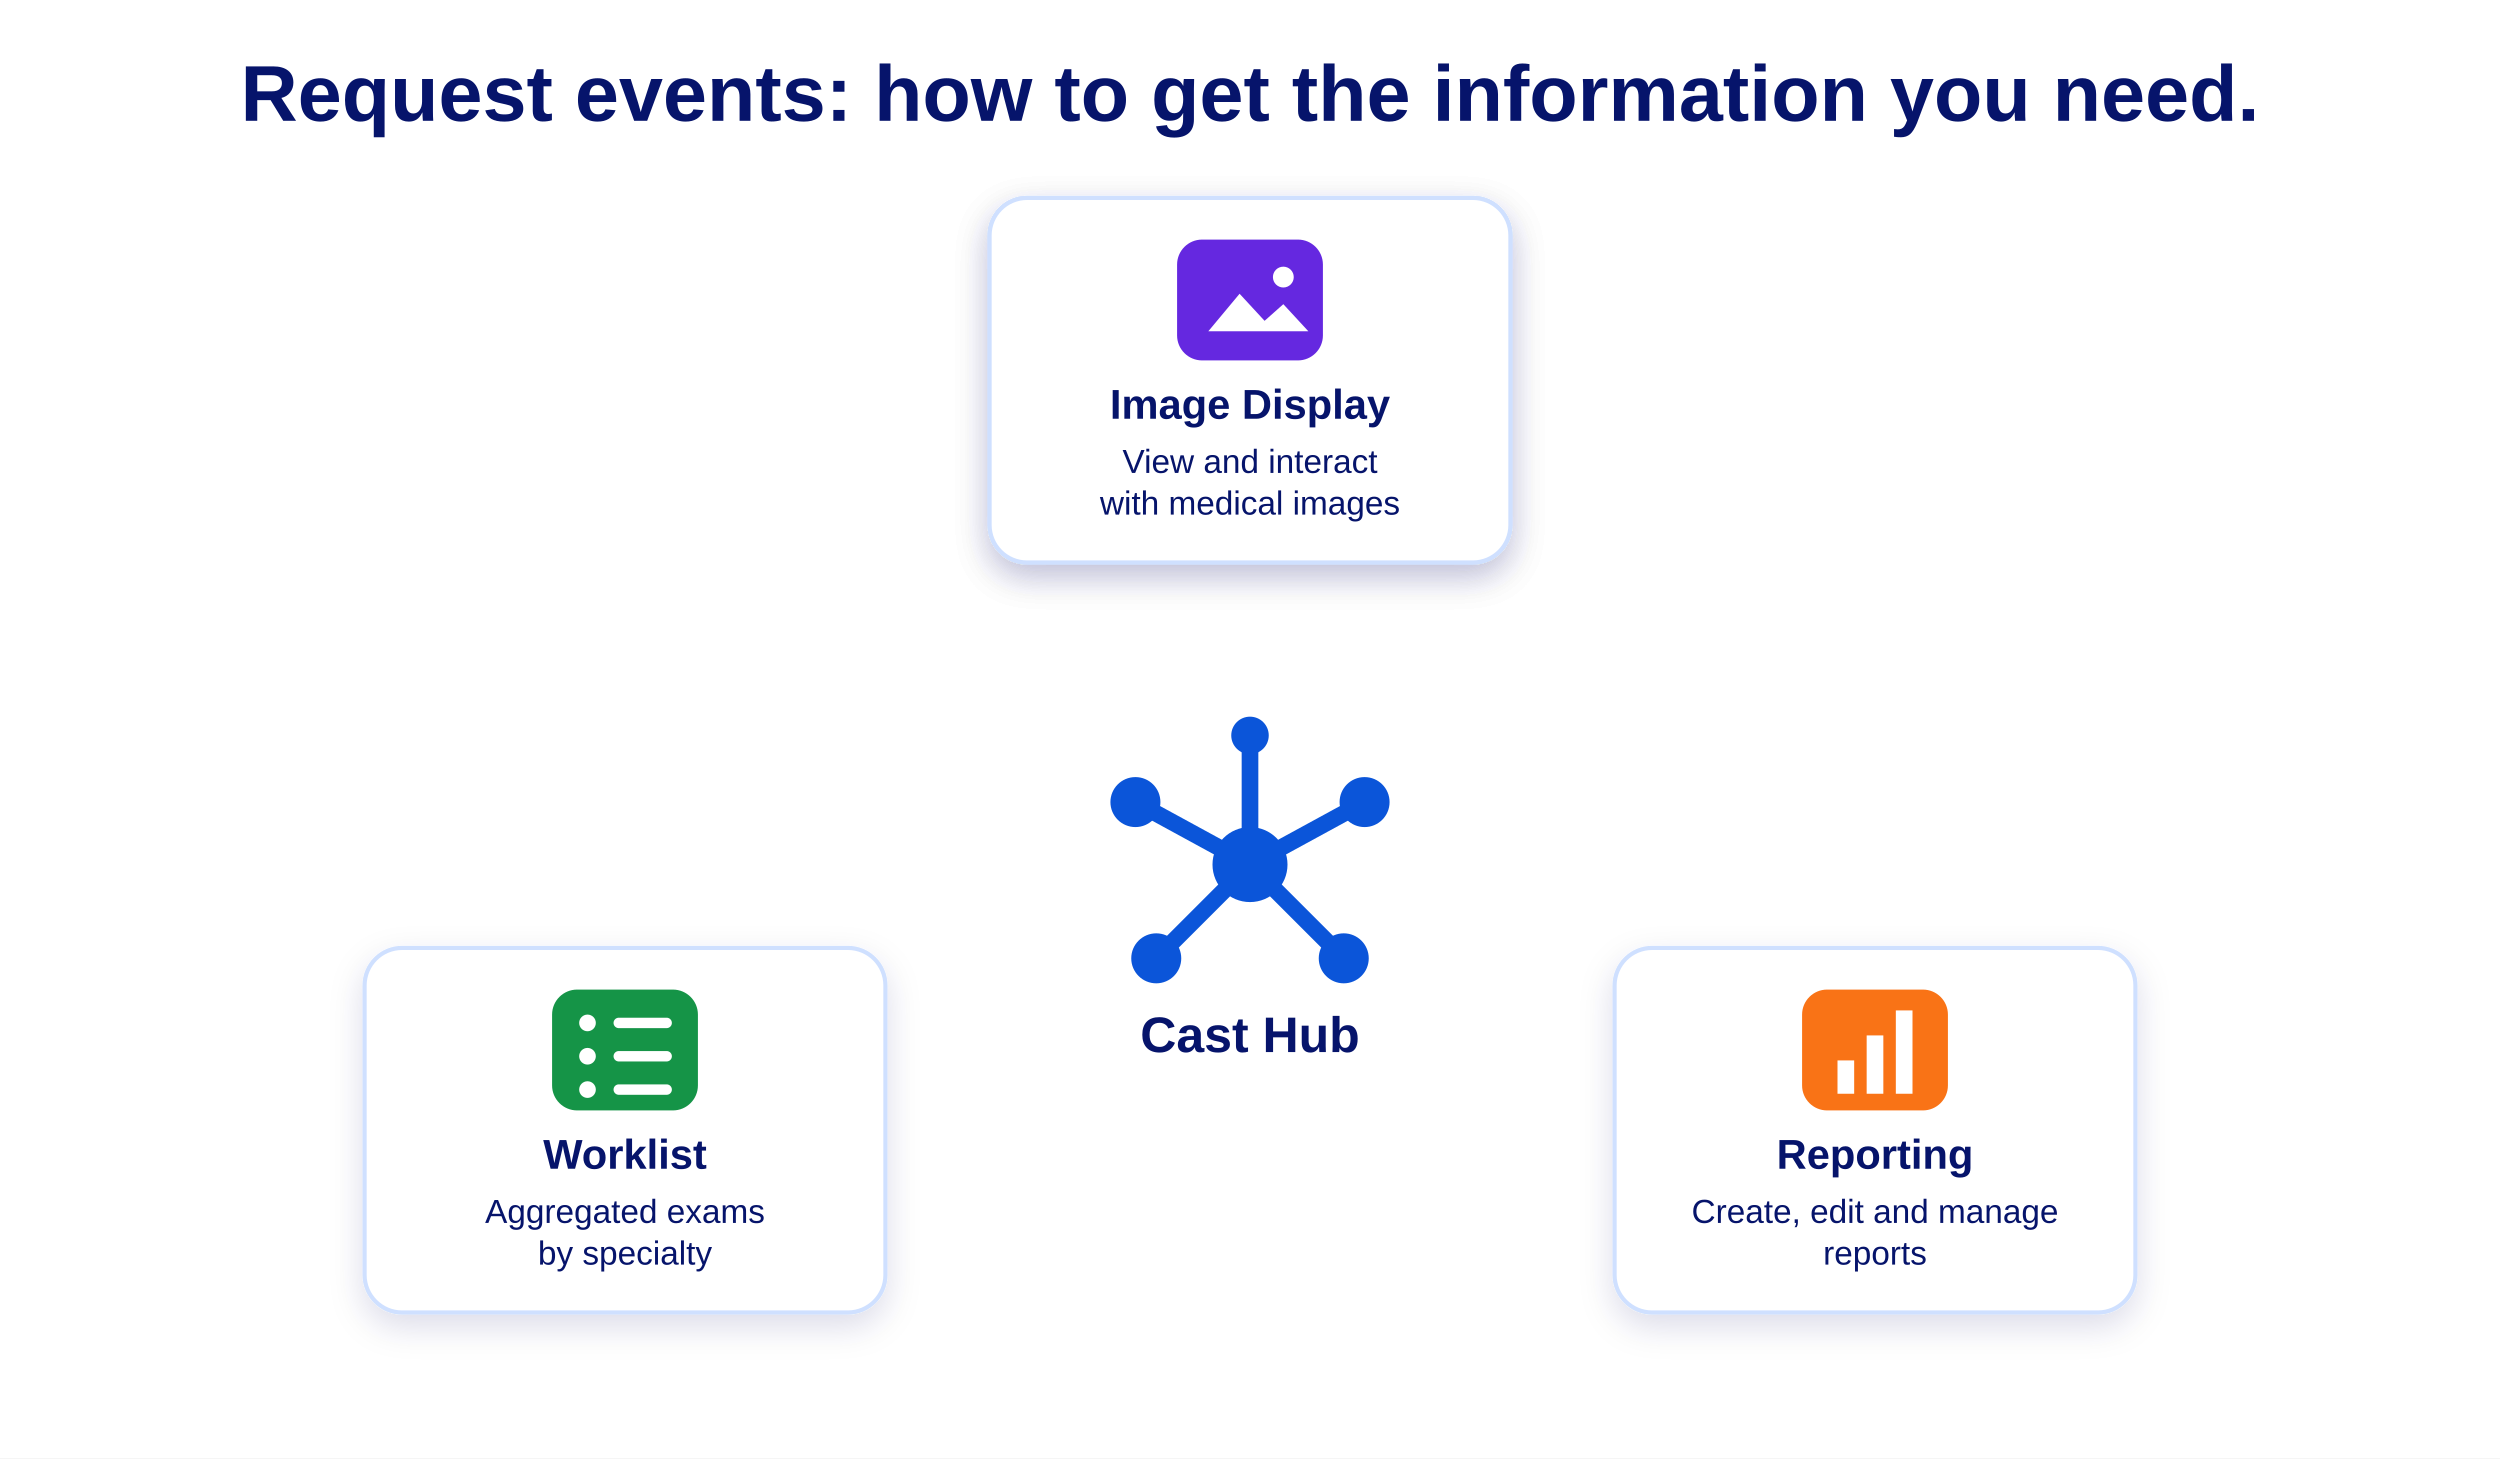
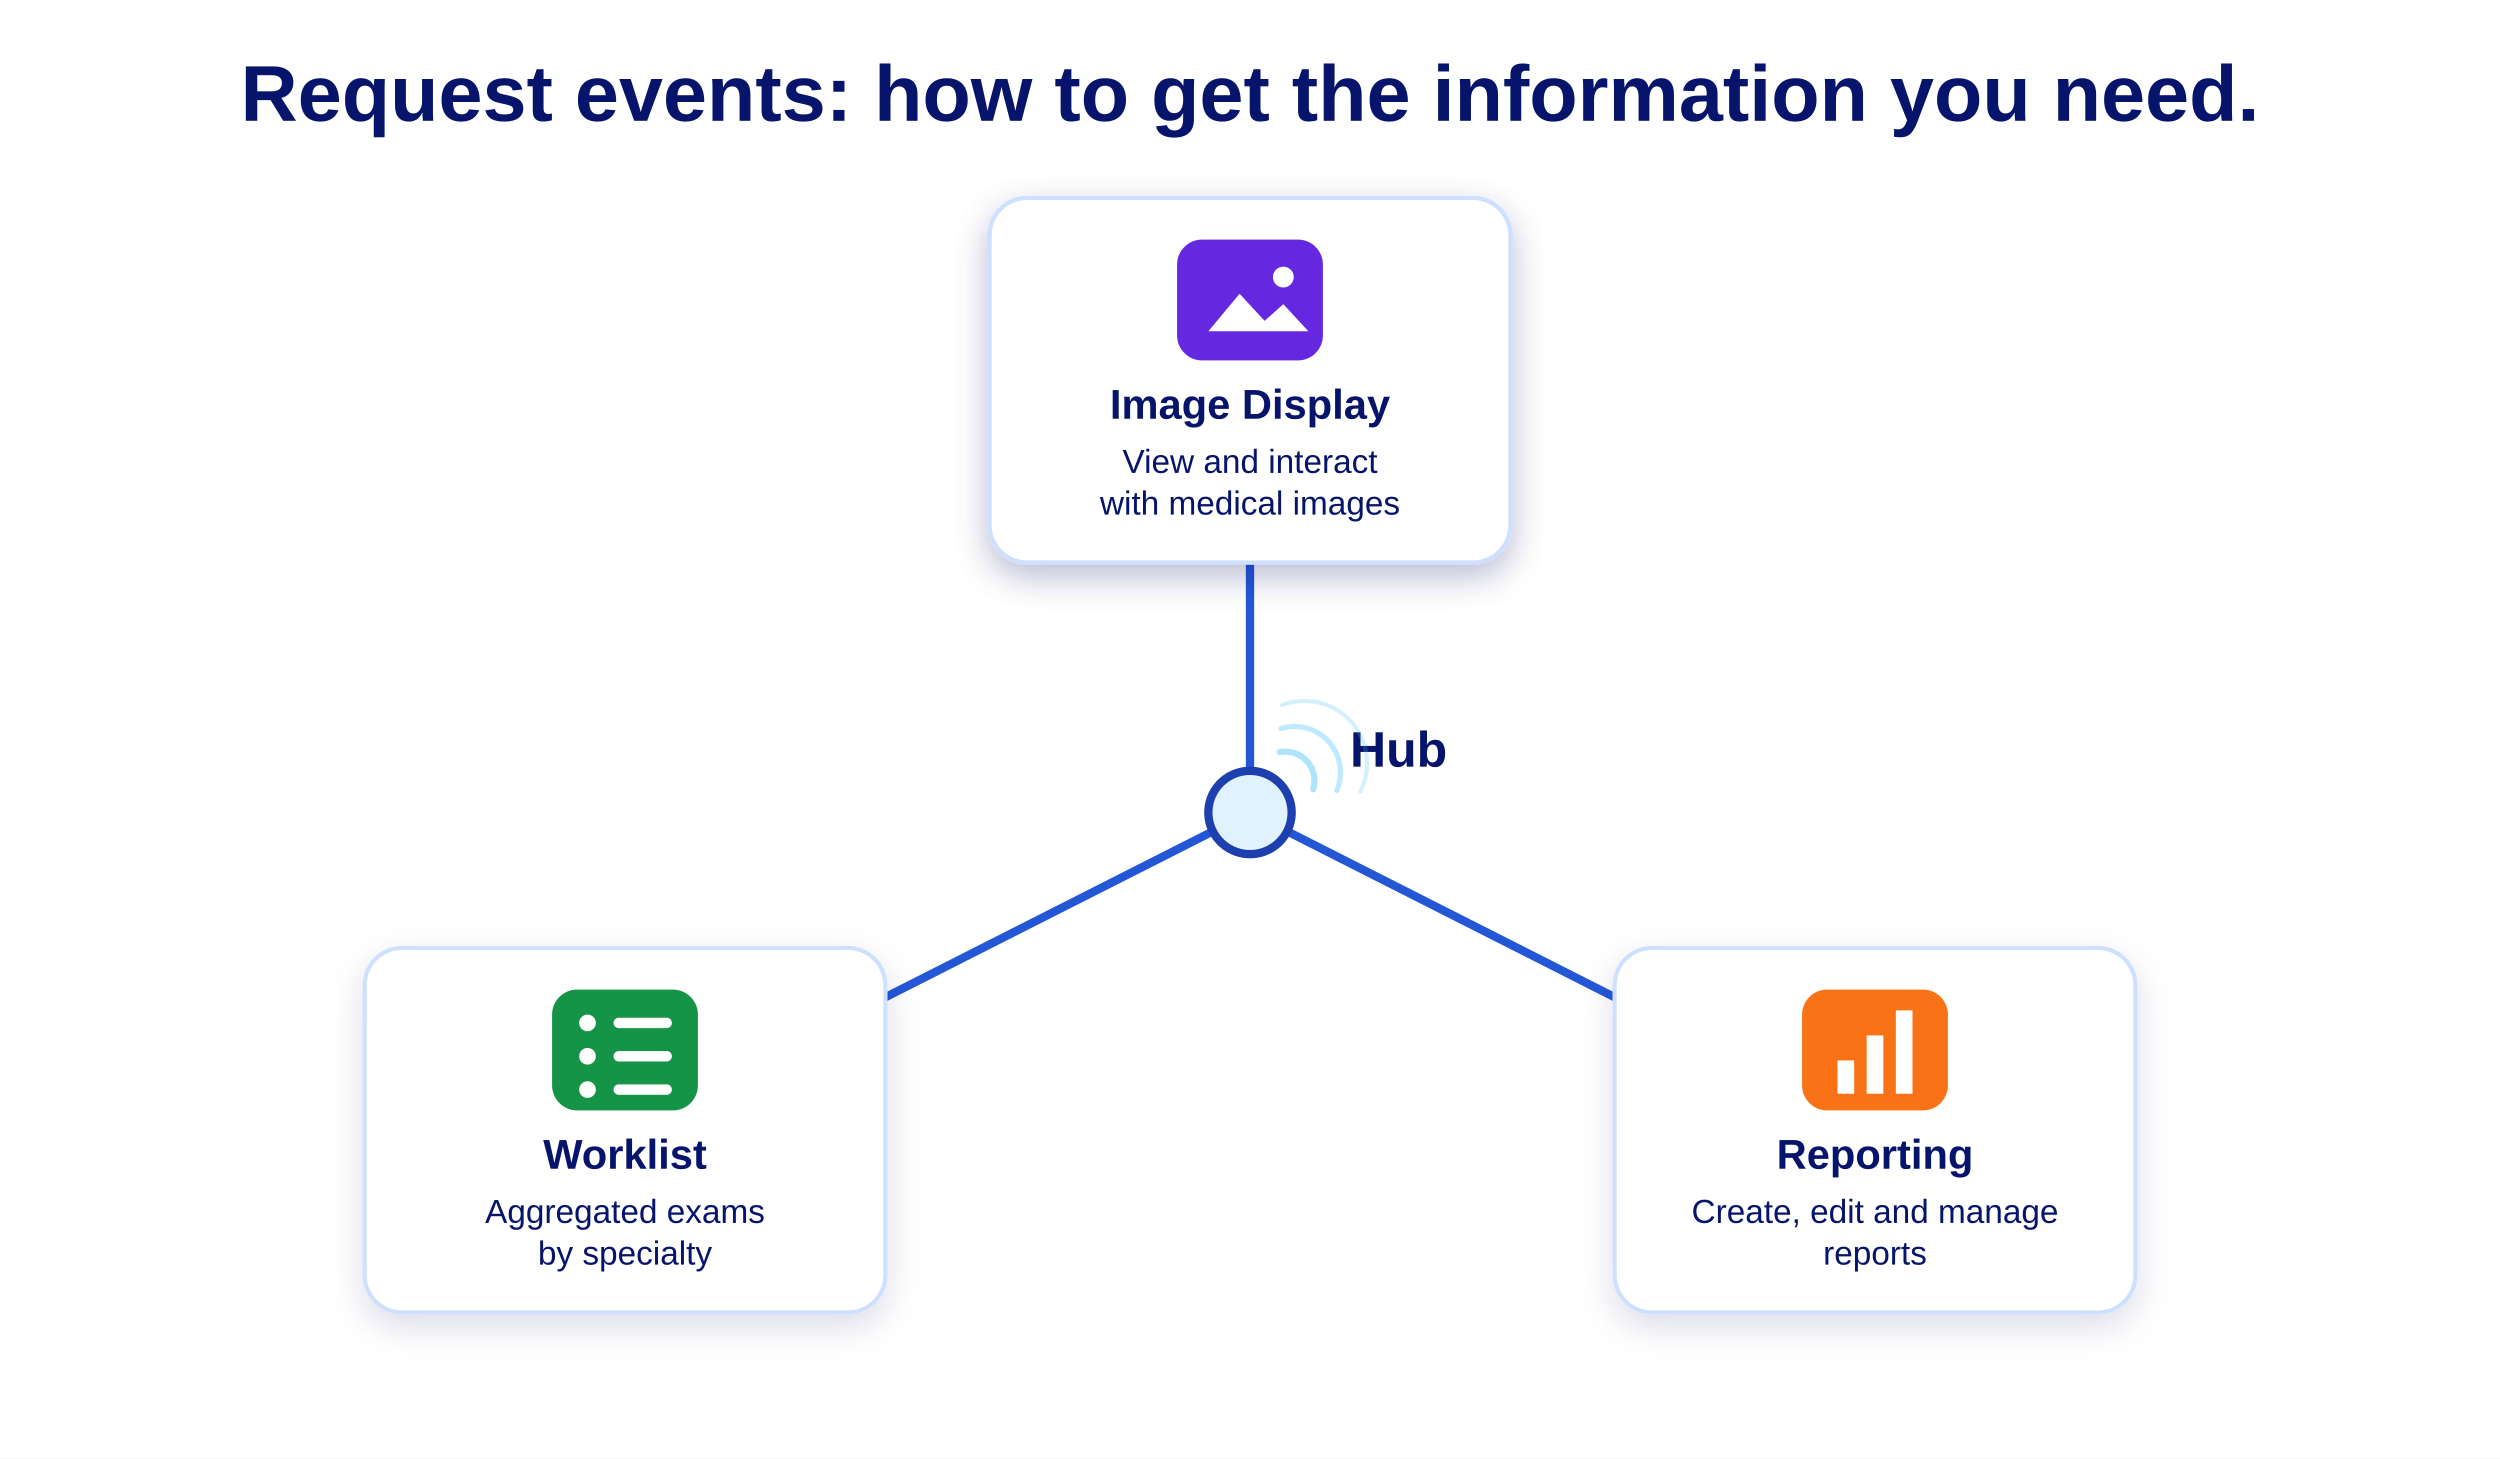
<svg xmlns="http://www.w3.org/2000/svg" viewBox="0 0 1200 700" width="1200" height="700" role="img" aria-labelledby="title desc">
  <defs>
    <filter id="shadow" x="-20%" y="-20%" width="140%" height="140%">
      <feDropShadow dx="0" dy="6" stdDeviation="8" flood-color="#0b1b5f" flood-opacity="0.14" />
    </filter>
    <clipPath id="ctClip">
      <rect x="255" y="108" width="200" height="150" rx="10" />
    </clipPath>
    <radialGradient id="ctVignette" cx="50%" cy="50%" r="65%">
      <stop offset="55%" stop-color="#000" stop-opacity="0" />
      <stop offset="100%" stop-color="#000" stop-opacity="1" />
    </radialGradient>
    <style>
      .title { font: 700 38px Arial, Helvetica, sans-serif; fill: #06146b; }
      .heading { font: 700 24px Arial, Helvetica, sans-serif; fill: #06146b; }
      .label { font: 700 20px Arial, Helvetica, sans-serif; fill: #06146b; }
      .small { font: 16px Arial, Helvetica, sans-serif; fill: #06146b; }
      .panel { fill: #fff; stroke: #cfe0ff; stroke-width: 2; filter: url(#shadow); }
+       .connWs { fill: none; stroke: #2457d6; stroke-width: 4; stroke-linecap: round; }
      .packetText { font: 700 11px Arial, Helvetica, sans-serif; fill: #fff; }
      .packetSub { font: 600 9px Arial, Helvetica, sans-serif; fill: #dbeafe; }
+       .packetSubPost { font: 600 9px Arial, Helvetica, sans-serif; fill: #ecfdf5; }
      .launchMsg { font: 700 18px Arial, Helvetica, sans-serif; fill: #06146b; }

      #imageDisplay {
        animation: imageDisplayReveal 30s infinite;
      }
      @keyframes imageDisplayReveal {
        0%, 8% { opacity: 0; }
        10%, 100% { opacity: 1; }
      }

      #imageDisplayLaunch {
        animation: imageDisplayLaunch 30s infinite;
      }
      @keyframes imageDisplayLaunch {
        0%, 8% { opacity: 1; }
        10%, 99% { opacity: 0; }
        100% { opacity: 1; }
      }

-       #castHubGraphic { transform-origin: 600px 395px; animation: hubPulse 30s infinite; }
+       #castHubGraphic { transform-origin: 0px 0px; animation: hubPulse 30s infinite; }
      @keyframes hubPulse {
        0%, 14% { transform: scale(1); }
        16.4%, 38.4% { transform: scale(1.06); }
        41.7%, 52.2% { transform: scale(1); }
        57.1%, 73.4% { transform: scale(1.06); }
        76.7%, 100% { transform: scale(1); }
      }
+       #hubBroadcastArcs { opacity: 0.4; animation: hubBroadcastArcs 30s infinite; }
+       @keyframes hubBroadcastArcs {
+         0%, 17.99% { opacity: 0.4; }
+         18%, 39% { opacity: 1; }
+         39.01%, 57.99% { opacity: 0.4; }
+         58%, 76% { opacity: 1; }
+         76.01%, 100% { opacity: 0.4; }
+       }

      .packetWaiting {
        opacity: 0;
        animation: packetWaiting 30s infinite;
      }
      @keyframes packetWaiting {
        0%, 9% { opacity: 0; transform: translate(600px, 270px); }
        10% { opacity: 1; transform: translate(600px, 270px); }
-         14% { opacity: 1; transform: translate(600px, 384px); }
-         38.4% { opacity: 1; transform: translate(600px, 384px); }
+         14% { opacity: 1; transform: translate(600px, 390px); }
+         38.4% { opacity: 1; transform: translate(600px, 390px); }
        44.9% { opacity: 1; transform: translate(600px, 270px); }
        48.2% { opacity: 1; transform: translate(600px, 270px); }
        52.2%, 100% { opacity: 0; transform: translate(600px, 270px); }
      }

      .packetFanout {
        opacity: 0;
        animation: packetFanout 30s infinite;
      }
      @keyframes packetFanout {
-         0%, 18.1% { opacity: 0; transform: translate(555px, 460px); }
-         18.9% { opacity: 1; transform: translate(555px, 460px); }
+         0%, 18.1% { opacity: 0; transform: translate(600px, 390px); }
+         18.9% { opacity: 1; transform: translate(600px, 390px); }
        24.5% { opacity: 1; transform: translate(300px, 460px); }
        27% { opacity: 1; transform: translate(300px, 455px); }
        29.4%, 100% { opacity: 0; transform: translate(300px, 455px); }
      }

      .packetResponse {
        opacity: 0;
        animation: packetResponse 30s infinite;
      }
      @keyframes packetResponse {
        0%, 29.4% { opacity: 0; transform: translate(300px, 455px); }
        30.3% { opacity: 1; transform: translate(300px, 455px); }
        34.4% { opacity: 1; transform: translate(300px, 460px); }
-         36.8% { opacity: 1; transform: translate(555px, 460px); }
-         39.3%, 100% { opacity: 0; transform: translate(555px, 460px); }
+         36.8% { opacity: 1; transform: translate(600px, 390px); }
+         39.3%, 100% { opacity: 0; transform: translate(600px, 390px); }
      }

      #ctResult {
        opacity: 0;
        transform-origin: 355px 182px;
        animation: ctResult 30s infinite;
      }
      @keyframes ctResult {
        0%, 47.4% { opacity: 0; transform: scale(0.92); }
        48.2% { opacity: 1; transform: scale(1); }
        81.5%, 100% { opacity: 1; transform: scale(1); }
      }

      .packetReportPost {
        opacity: 0;
        animation: packetReportPost 30s infinite;
      }
      @keyframes packetReportPost {
        0%, 52.2% { opacity: 0; transform: translate(600px, 270px); }
        53.9% { opacity: 1; transform: translate(600px, 270px); }
-         57.1% { opacity: 1; transform: translate(600px, 384px); }
-         73.4% { opacity: 1; transform: translate(600px, 384px); }
+         57.1% { opacity: 1; transform: translate(600px, 390px); }
+         73.4% { opacity: 1; transform: translate(600px, 390px); }
        78.3% { opacity: 1; transform: translate(600px, 270px); }
        80.7% { opacity: 1; transform: translate(600px, 270px); }
        83.2%, 100% { opacity: 0; transform: translate(600px, 270px); }
      }

      .packetReportFanout {
        opacity: 0;
        animation: packetReportFanout 30s infinite;
      }
      @keyframes packetReportFanout {
-         0%, 58.8% { opacity: 0; transform: translate(645px, 460px); }
-         60.4% { opacity: 1; transform: translate(645px, 460px); }
+         0%, 58.8% { opacity: 0; transform: translate(600px, 390px); }
+         60.4% { opacity: 1; transform: translate(600px, 390px); }
        63.7% { opacity: 1; transform: translate(900px, 460px); }
        65.3% { opacity: 1; transform: translate(900px, 455px); }
        66.9%, 100% { opacity: 0; transform: translate(900px, 455px); }
      }

      .packetReportResponse {
        opacity: 0;
        animation: packetReportResponse 30s infinite;
      }
      @keyframes packetReportResponse {
        0%, 66.9% { opacity: 0; transform: translate(900px, 455px); }
        68.5% { opacity: 1; transform: translate(900px, 455px); }
        71% { opacity: 1; transform: translate(900px, 460px); }
-         73.4% { opacity: 1; transform: translate(645px, 460px); }
-         75.9%, 100% { opacity: 0; transform: translate(645px, 460px); }
+         73.4% { opacity: 1; transform: translate(600px, 390px); }
+         75.9%, 100% { opacity: 0; transform: translate(600px, 390px); }
      }

      #reportResult {
        opacity: 0;
        transform-origin: 845px 182px;
        animation: reportResult 30s infinite;
      }
      @keyframes reportResult {
        0%, 79.2% { opacity: 0; transform: scale(0.92); }
        80.7% { opacity: 1; transform: scale(1); }
        81.5%, 100% { opacity: 1; transform: scale(1); }
      }

      #ctPointerAnim {
        opacity: 0;
        animation: ctPointerAnim 30s infinite;
      }
      @keyframes ctPointerAnim {
        0%, 84% { opacity: 0; }
        85% { opacity: 1; }
        97%, 100% { opacity: 1; }
      }

      #ctContextMenuAnim {
        opacity: 0;
        transform-origin: 340px 198px;
        transform: scale(0.94);
        animation: ctContextMenuAnim 30s infinite;
      }
      @keyframes ctContextMenuAnim {
        0%, 86% { opacity: 0; transform: scale(0.94); }
        87% { opacity: 1; transform: scale(1); }
        97%, 100% { opacity: 1; transform: scale(1); }
      }

      #contextRequestCaption {
        opacity: 0;
        animation: contextRequestCaption 30s infinite;
      }
      @keyframes contextRequestCaption {
        0%, 9.5% { opacity: 0; }
        10% { opacity: 1; }
        46% { opacity: 1; }
        47.5%, 100% { opacity: 0; }
      }

      #reportRequestCaption {
        opacity: 0;
        animation: reportRequestCaption 30s infinite;
      }
      @keyframes reportRequestCaption {
        0%, 53.5% { opacity: 0; }
        54% { opacity: 1; }
        79% { opacity: 1; }
        80.5%, 100% { opacity: 0; }
      }
    </style>
  </defs>
  <rect width="1200" height="700" fill="#ffffff" />
  <text x="600" y="58" text-anchor="middle" class="title">Request events: how to get the information you need.</text>
+   <path class="connWs" d="M600 390 L600 270" />
+   <path class="connWs" d="M600 390 L300 542" />
+   <path class="connWs" d="M600 390 L900 542" />
  <g id="imageDisplayLaunch">
    <rect class="panel" x="475" y="95" width="250" height="175" rx="18" fill="#f8fafc" />
    <text x="600" y="168" text-anchor="middle" class="launchMsg">Start: Image Display launch</text>
    <text x="600" y="196" text-anchor="middle" class="launchMsg">with no URL parameters</text>
  </g>
  <g id="imageDisplay">
    <rect class="panel" x="475" y="95" width="250" height="175" rx="18" />
    <rect x="565" y="115" width="70" height="58" rx="12" fill="#6528e0" />
    <path d="M580 159 L595 141 L607 154 L616 146 L628 159 Z" fill="#fff" />
    <circle cx="616" cy="133" r="5" fill="#fff" />
    <text x="600" y="201" text-anchor="middle" class="label">Image Display</text>
    <text x="600" y="227" text-anchor="middle" class="small">View and interact</text>
    <text x="600" y="247" text-anchor="middle" class="small">with medical images</text>
  </g>
  <g id="contextRequestCaption">
    <rect x="262" y="118" width="188" height="48" rx="8" fill="#0f172a" opacity="0.88" />
    <text x="272" y="138" font-family="Arial, Helvetica, sans-serif" font-size="12" font-weight="700" fill="#ffffff">Image Display asks for</text>
    <text x="272" y="154" font-family="Arial, Helvetica, sans-serif" font-size="12" font-weight="700" fill="#ffffff">worklist context</text>
  </g>
  <g id="ctResult">
    <rect class="panel" x="245" y="95" width="220" height="175" rx="18" />
    <rect x="255" y="108" width="200" height="150" rx="10" fill="#0f1115" stroke="#2a3140" stroke-width="2" />
    <g clip-path="url(#ctClip)">
      <rect x="255" y="108" width="200" height="150" fill="#101014" />
      <ellipse cx="355" cy="186" rx="78" ry="62" fill="#6f7074" />
      <ellipse cx="322" cy="182" rx="28" ry="38" fill="#1b1d22" />
      <ellipse cx="388" cy="182" rx="28" ry="38" fill="#1b1d22" />
      <ellipse cx="355" cy="196" rx="14" ry="18" fill="#8a8b90" />
      <ellipse cx="355" cy="228" rx="10" ry="8" fill="#d8d8dc" />
      <path d="M310 150 Q355 132 400 150" fill="none" stroke="#555860" stroke-width="3" opacity="0.7" />
      <path d="M302 168 Q355 148 408 168" fill="none" stroke="#555860" stroke-width="3" opacity="0.55" />
      <path d="M296 186 Q355 164 414 186" fill="none" stroke="#555860" stroke-width="3" opacity="0.45" />
      <path d="M292 204 Q355 180 418 204" fill="none" stroke="#555860" stroke-width="3" opacity="0.35" />
      <rect x="255" y="108" width="200" height="150" fill="url(#ctVignette)" opacity="0.35" />
    </g>
    <text x="355" y="252" text-anchor="middle" class="small">CT Chest</text>
  </g>
  <g id="reportRequestCaption">
    <rect x="752" y="118" width="188" height="48" rx="8" fill="#0f172a" opacity="0.88" />
    <text x="762" y="138" font-family="Arial, Helvetica, sans-serif" font-size="12" font-weight="700" fill="#ffffff">Image Display asks for</text>
    <text x="762" y="154" font-family="Arial, Helvetica, sans-serif" font-size="12" font-weight="700" fill="#ffffff">report content</text>
  </g>
  <g id="reportResult">
    <rect class="panel" x="735" y="95" width="220" height="175" rx="18" />
    <rect x="752" y="112" width="186" height="132" rx="8" fill="#fffaf5" stroke="#fed7aa" stroke-width="2" />
    <rect x="752" y="112" width="186" height="28" rx="8" fill="#f97316" />
    <rect x="752" y="128" width="186" height="12" fill="#f97316" />
    <text x="845" y="131" text-anchor="middle" font-family="Arial, Helvetica, sans-serif" font-size="11" font-weight="700" fill="#fff">Report Template</text>
    <text x="764" y="152" font-family="Arial, Helvetica, sans-serif" font-size="10" fill="#7c2d12">Measurement 1</text>
    <line x1="848" y1="152" x2="926" y2="152" stroke="#fdba74" stroke-width="2" stroke-linecap="round" />
    <text x="764" y="170" font-family="Arial, Helvetica, sans-serif" font-size="10" fill="#7c2d12">Measurement 2</text>
    <line x1="848" y1="170" x2="926" y2="170" stroke="#fdba74" stroke-width="2" stroke-linecap="round" />
    <text x="764" y="188" font-family="Arial, Helvetica, sans-serif" font-size="10" fill="#7c2d12">Measurement 3</text>
    <line x1="848" y1="188" x2="926" y2="188" stroke="#fdba74" stroke-width="2" stroke-linecap="round" />
    <text x="764" y="206" font-family="Arial, Helvetica, sans-serif" font-size="10" fill="#7c2d12">Measurement 4</text>
    <line x1="848" y1="206" x2="926" y2="206" stroke="#fdba74" stroke-width="2" stroke-linecap="round" />
    <text x="764" y="224" font-family="Arial, Helvetica, sans-serif" font-size="10" fill="#7c2d12">Measurement 5</text>
    <line x1="848" y1="224" x2="926" y2="224" stroke="#fdba74" stroke-width="2" stroke-linecap="round" />
  </g>
  <g id="worklist">
    <rect class="panel" x="175" y="455" width="250" height="175" rx="18" />
    <rect x="265" y="475" width="70" height="58" rx="12" fill="#159447" />
    <circle cx="282" cy="491" r="4" fill="#fff" />
    <circle cx="282" cy="507" r="4" fill="#fff" />
    <circle cx="282" cy="523" r="4" fill="#fff" />
    <line x1="297" y1="491" x2="320" y2="491" stroke="#fff" stroke-width="5" stroke-linecap="round" />
    <line x1="297" y1="507" x2="320" y2="507" stroke="#fff" stroke-width="5" stroke-linecap="round" />
    <line x1="297" y1="523" x2="320" y2="523" stroke="#fff" stroke-width="5" stroke-linecap="round" />
    <text x="300" y="561" text-anchor="middle" class="label">Worklist</text>
    <text x="300" y="587" text-anchor="middle" class="small">Aggregated exams</text>
    <text x="300" y="607" text-anchor="middle" class="small">by specialty</text>
  </g>
  <g id="reporting">
    <rect class="panel" x="775" y="455" width="250" height="175" rx="18" />
    <rect x="865" y="475" width="70" height="58" rx="12" fill="#f97316" />
    <rect x="882" y="509" width="8" height="16" fill="#fff" />
    <rect x="896" y="497" width="8" height="28" fill="#fff" />
    <rect x="910" y="485" width="8" height="40" fill="#fff" />
    <text x="900" y="561" text-anchor="middle" class="label">Reporting</text>
    <text x="900" y="587" text-anchor="middle" class="small">Create, edit and manage</text>
    <text x="900" y="607" text-anchor="middle" class="small">reports</text>
  </g>
  <g id="castHub">
+     <text x="648" y="368" text-anchor="start" class="heading">Hub</text>
+   </g>
+   <g transform="translate(600, 390)">
    <g id="castHubGraphic">
-       <circle cx="600" cy="415" r="18" fill="#0b55d9" />
-       <circle cx="600" cy="353" r="9" fill="#0b55d9" />
-       <circle cx="545" cy="385" r="12" fill="#0b55d9" />
-       <circle cx="655" cy="385" r="12" fill="#0b55d9" />
-       <circle cx="555" cy="460" r="12" fill="#0b55d9" />
-       <circle cx="645" cy="460" r="12" fill="#0b55d9" />
-       <line x1="600" y1="415" x2="600" y2="353" stroke="#0b55d9" stroke-width="8" />
-       <line x1="600" y1="415" x2="545" y2="385" stroke="#0b55d9" stroke-width="8" />
-       <line x1="600" y1="415" x2="655" y2="385" stroke="#0b55d9" stroke-width="8" />
-       <line x1="600" y1="415" x2="555" y2="460" stroke="#0b55d9" stroke-width="8" />
-       <line x1="600" y1="415" x2="645" y2="460" stroke="#0b55d9" stroke-width="8" />
+       <g transform="rotate(-42)">
+         <g id="hubBroadcastArcs" fill="none" stroke="#38bdf8" stroke-linecap="round">
+           <path d="M30 -12 A 14 14 0 0 1 30 12" stroke-width="3" />
+           <path d="M38 -20 A 22 22 0 0 1 38 20" stroke-width="2.5" opacity="0.8" />
+           <path d="M46 -28 A 30 30 0 0 1 46 28" stroke-width="2" opacity="0.55" />
+         </g>
+         <g id="hubDish">
+           <circle cx="0" cy="0" r="20" fill="#e0f2fe" stroke="#1e40af" stroke-width="4" />
+         </g>
+       </g>
    </g>
-     <text x="600" y="505" text-anchor="middle" class="heading">Cast Hub</text>
  </g>
  <g class="packetWaiting">
-     <rect x="-78" y="-18" width="156" height="36" rx="18" fill="#2457d6" />
-     <text x="0" y="-3" text-anchor="middle" class="packetSub">HTTP POST</text>
+     <rect x="-78" y="-18" width="156" height="36" rx="18" fill="#1f9d55" />
+     <text x="0" y="-3" text-anchor="middle" class="packetSubPost">HTTP POST</text>
    <text x="0" y="10" text-anchor="middle" class="packetText">context-request</text>
  </g>
  <g class="packetFanout">
    <rect x="-68" y="-14" width="136" height="28" rx="14" fill="#2457d6" />
    <text x="0" y="5" text-anchor="middle" class="packetText">context-request</text>
  </g>
  <g class="packetResponse">
-     <rect x="-72" y="-14" width="144" height="28" rx="14" fill="#1f9d55" />
+     <rect x="-72" y="-14" width="144" height="28" rx="14" fill="#2457d6" />
    <text x="0" y="5" text-anchor="middle" class="packetText">context-response</text>
  </g>
  <g class="packetReportPost">
-     <rect x="-78" y="-18" width="156" height="36" rx="18" fill="#2457d6" />
-     <text x="0" y="-3" text-anchor="middle" class="packetSub">HTTP POST</text>
+     <rect x="-78" y="-18" width="156" height="36" rx="18" fill="#1f9d55" />
+     <text x="0" y="-3" text-anchor="middle" class="packetSubPost">HTTP POST</text>
    <text x="0" y="10" text-anchor="middle" class="packetText">report-request</text>
  </g>
  <g class="packetReportFanout">
    <rect x="-68" y="-14" width="136" height="28" rx="14" fill="#2457d6" />
    <text x="0" y="5" text-anchor="middle" class="packetText">report-request</text>
  </g>
  <g class="packetReportResponse">
-     <rect x="-72" y="-14" width="144" height="28" rx="14" fill="#1f9d55" />
+     <rect x="-72" y="-14" width="144" height="28" rx="14" fill="#2457d6" />
    <text x="0" y="5" text-anchor="middle" class="packetText">report-response</text>
  </g>
  <g id="ctPointerAnim" transform="translate(328, 176)">
    <path fill="#ffffff" stroke="#000000" stroke-width="1.25" stroke-linejoin="round" d="M0 0V18.5L4.8 14.2H7.8L10.8 22.5L13.2 14.2H17.8V18.5L12.8 11.2L20.5 8L12.8 4.8L0 0Z" />
  </g>
  <g id="ctContextMenuAnim">
    <rect x="338" y="192" width="168" height="118" rx="6" fill="#ffffff" stroke="#cbd5e1" stroke-width="1.5" filter="url(#shadow)" />
    <rect x="338" y="192" width="168" height="22" rx="6" fill="#eff6ff" />
    <text x="350" y="207" font-family="Arial, Helvetica, sans-serif" font-size="11" fill="#06146b">Measurement 1</text>
    <line x1="338" y1="214" x2="506" y2="214" stroke="#e2e8f0" stroke-width="1" />
    <text x="350" y="229" font-family="Arial, Helvetica, sans-serif" font-size="11" fill="#06146b">Measurement 2</text>
    <line x1="338" y1="236" x2="506" y2="236" stroke="#e2e8f0" stroke-width="1" />
    <text x="350" y="251" font-family="Arial, Helvetica, sans-serif" font-size="11" fill="#06146b">Measurement 3</text>
    <line x1="338" y1="258" x2="506" y2="258" stroke="#e2e8f0" stroke-width="1" />
    <text x="350" y="273" font-family="Arial, Helvetica, sans-serif" font-size="11" fill="#06146b">Measurement 4</text>
    <line x1="338" y1="280" x2="506" y2="280" stroke="#e2e8f0" stroke-width="1" />
    <text x="350" y="295" font-family="Arial, Helvetica, sans-serif" font-size="11" fill="#06146b">Measurement 5</text>
  </g>
</svg>
